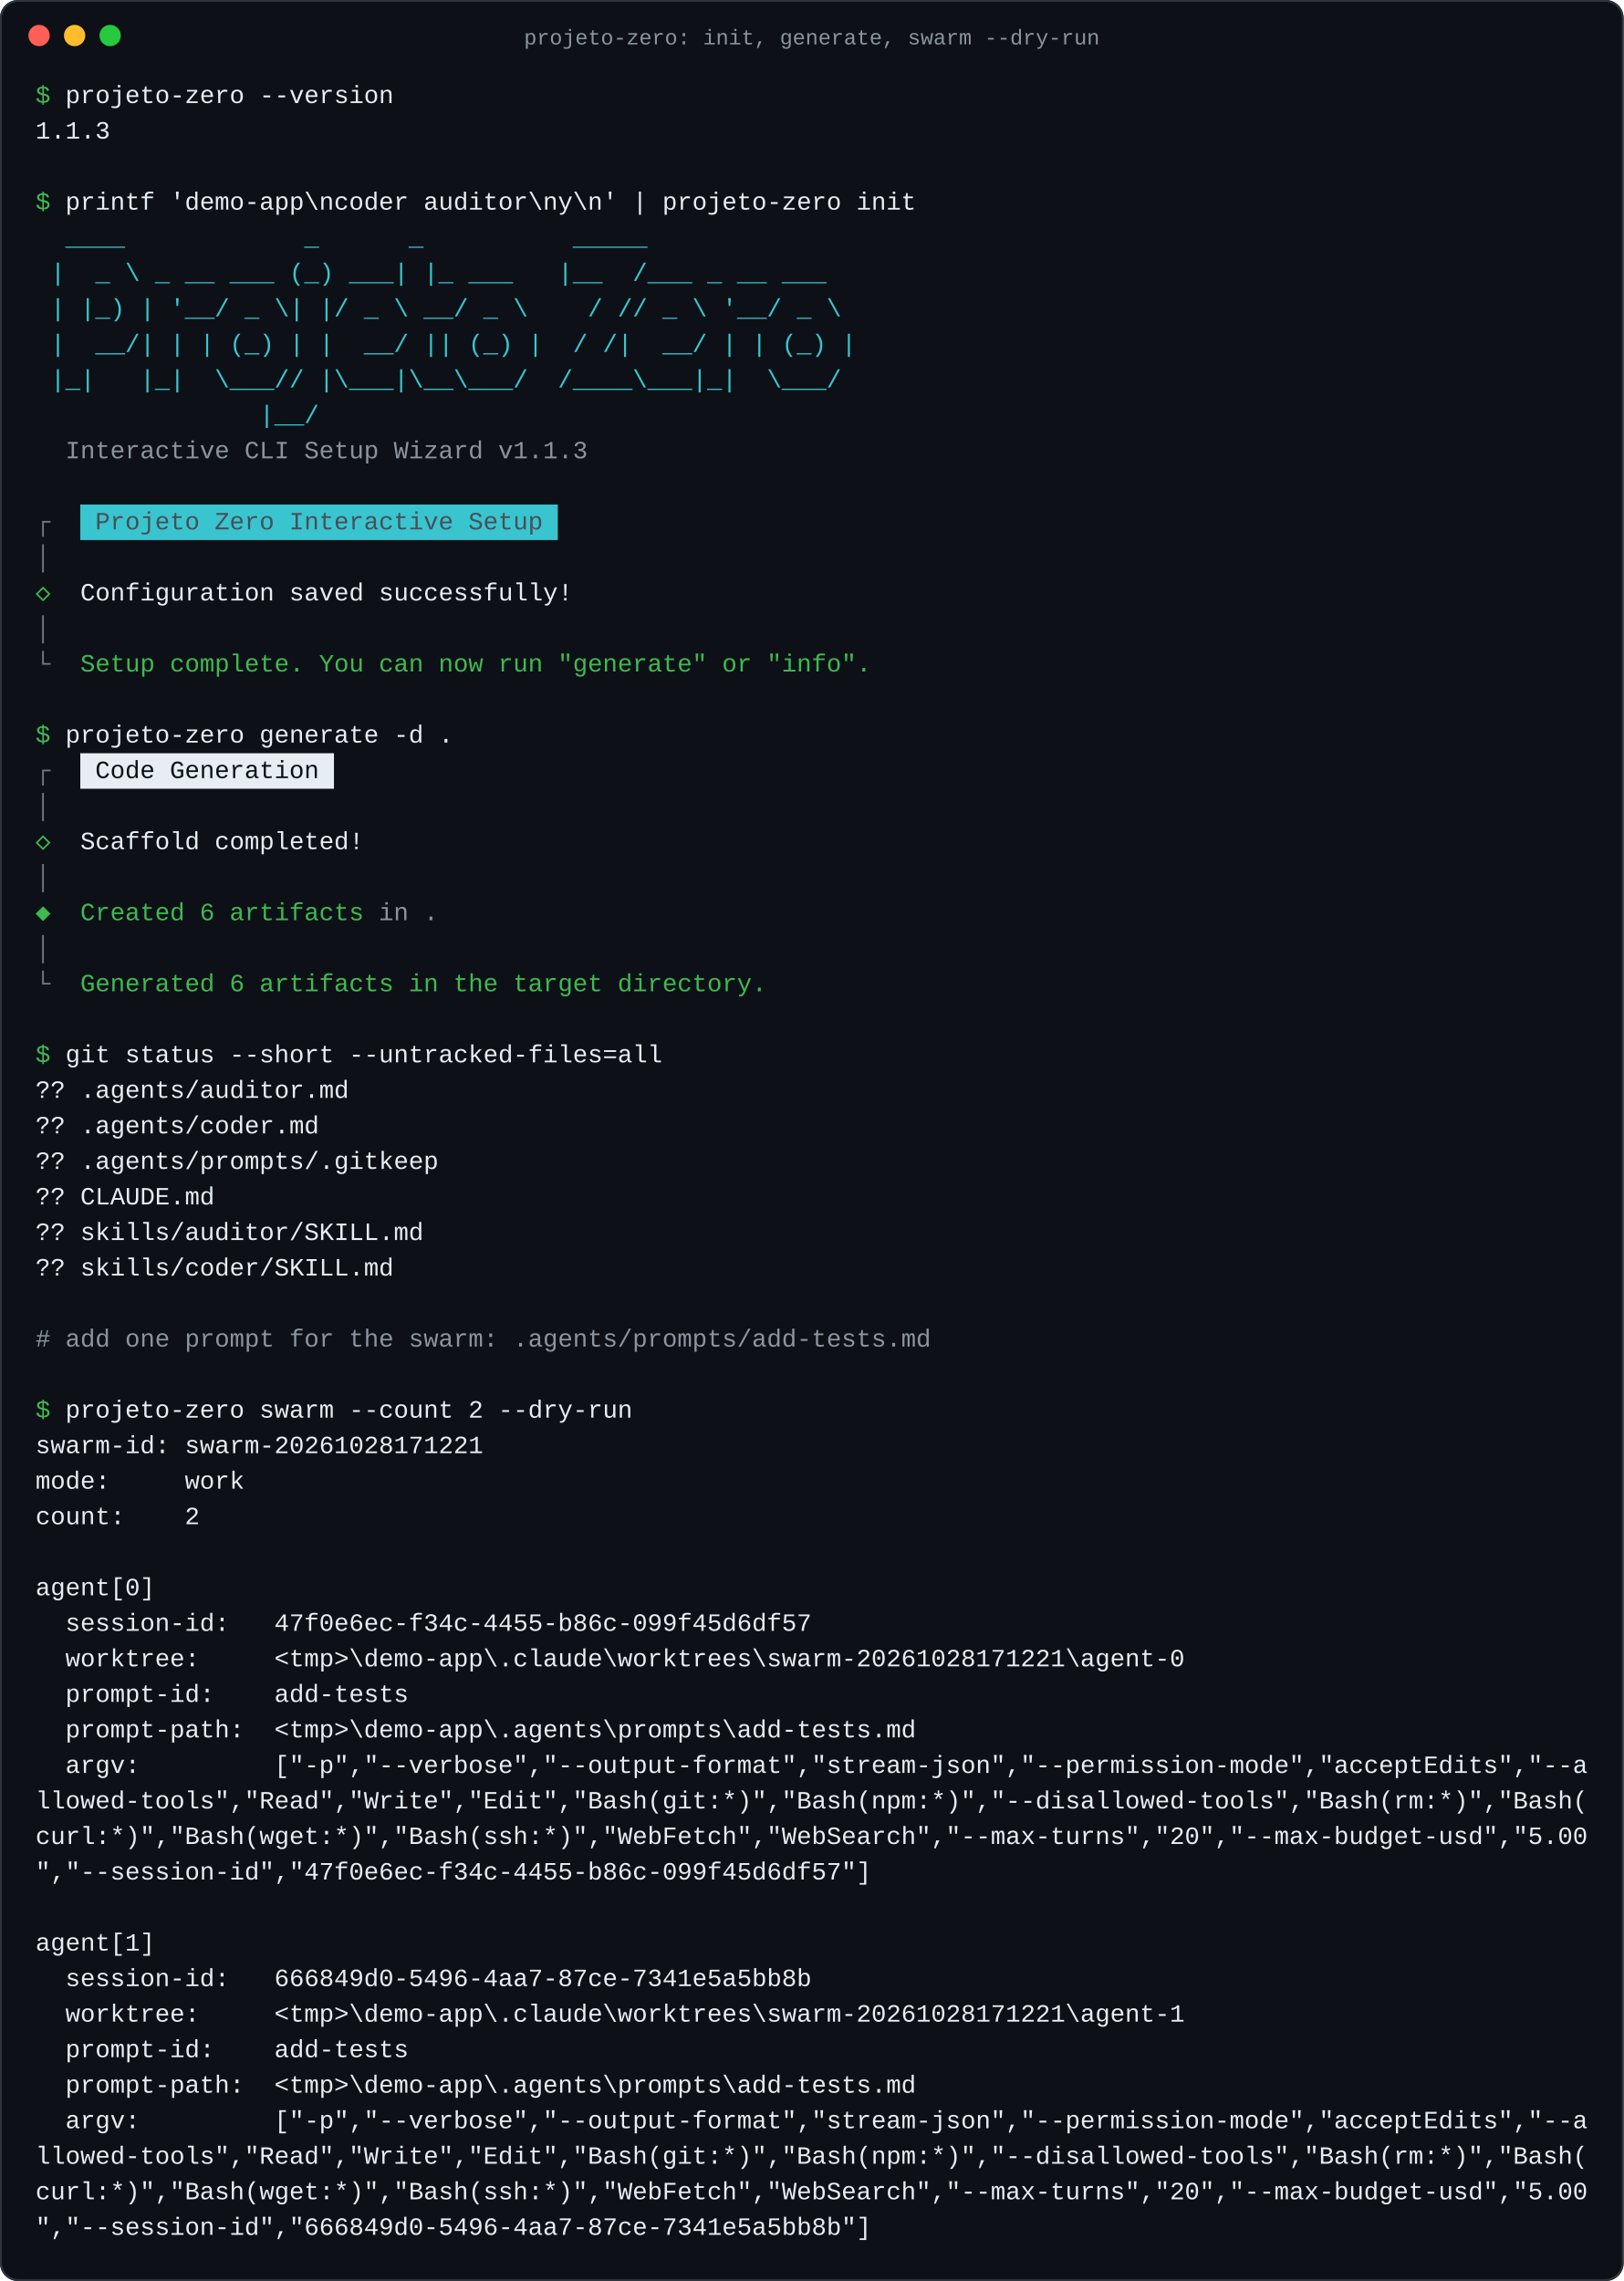
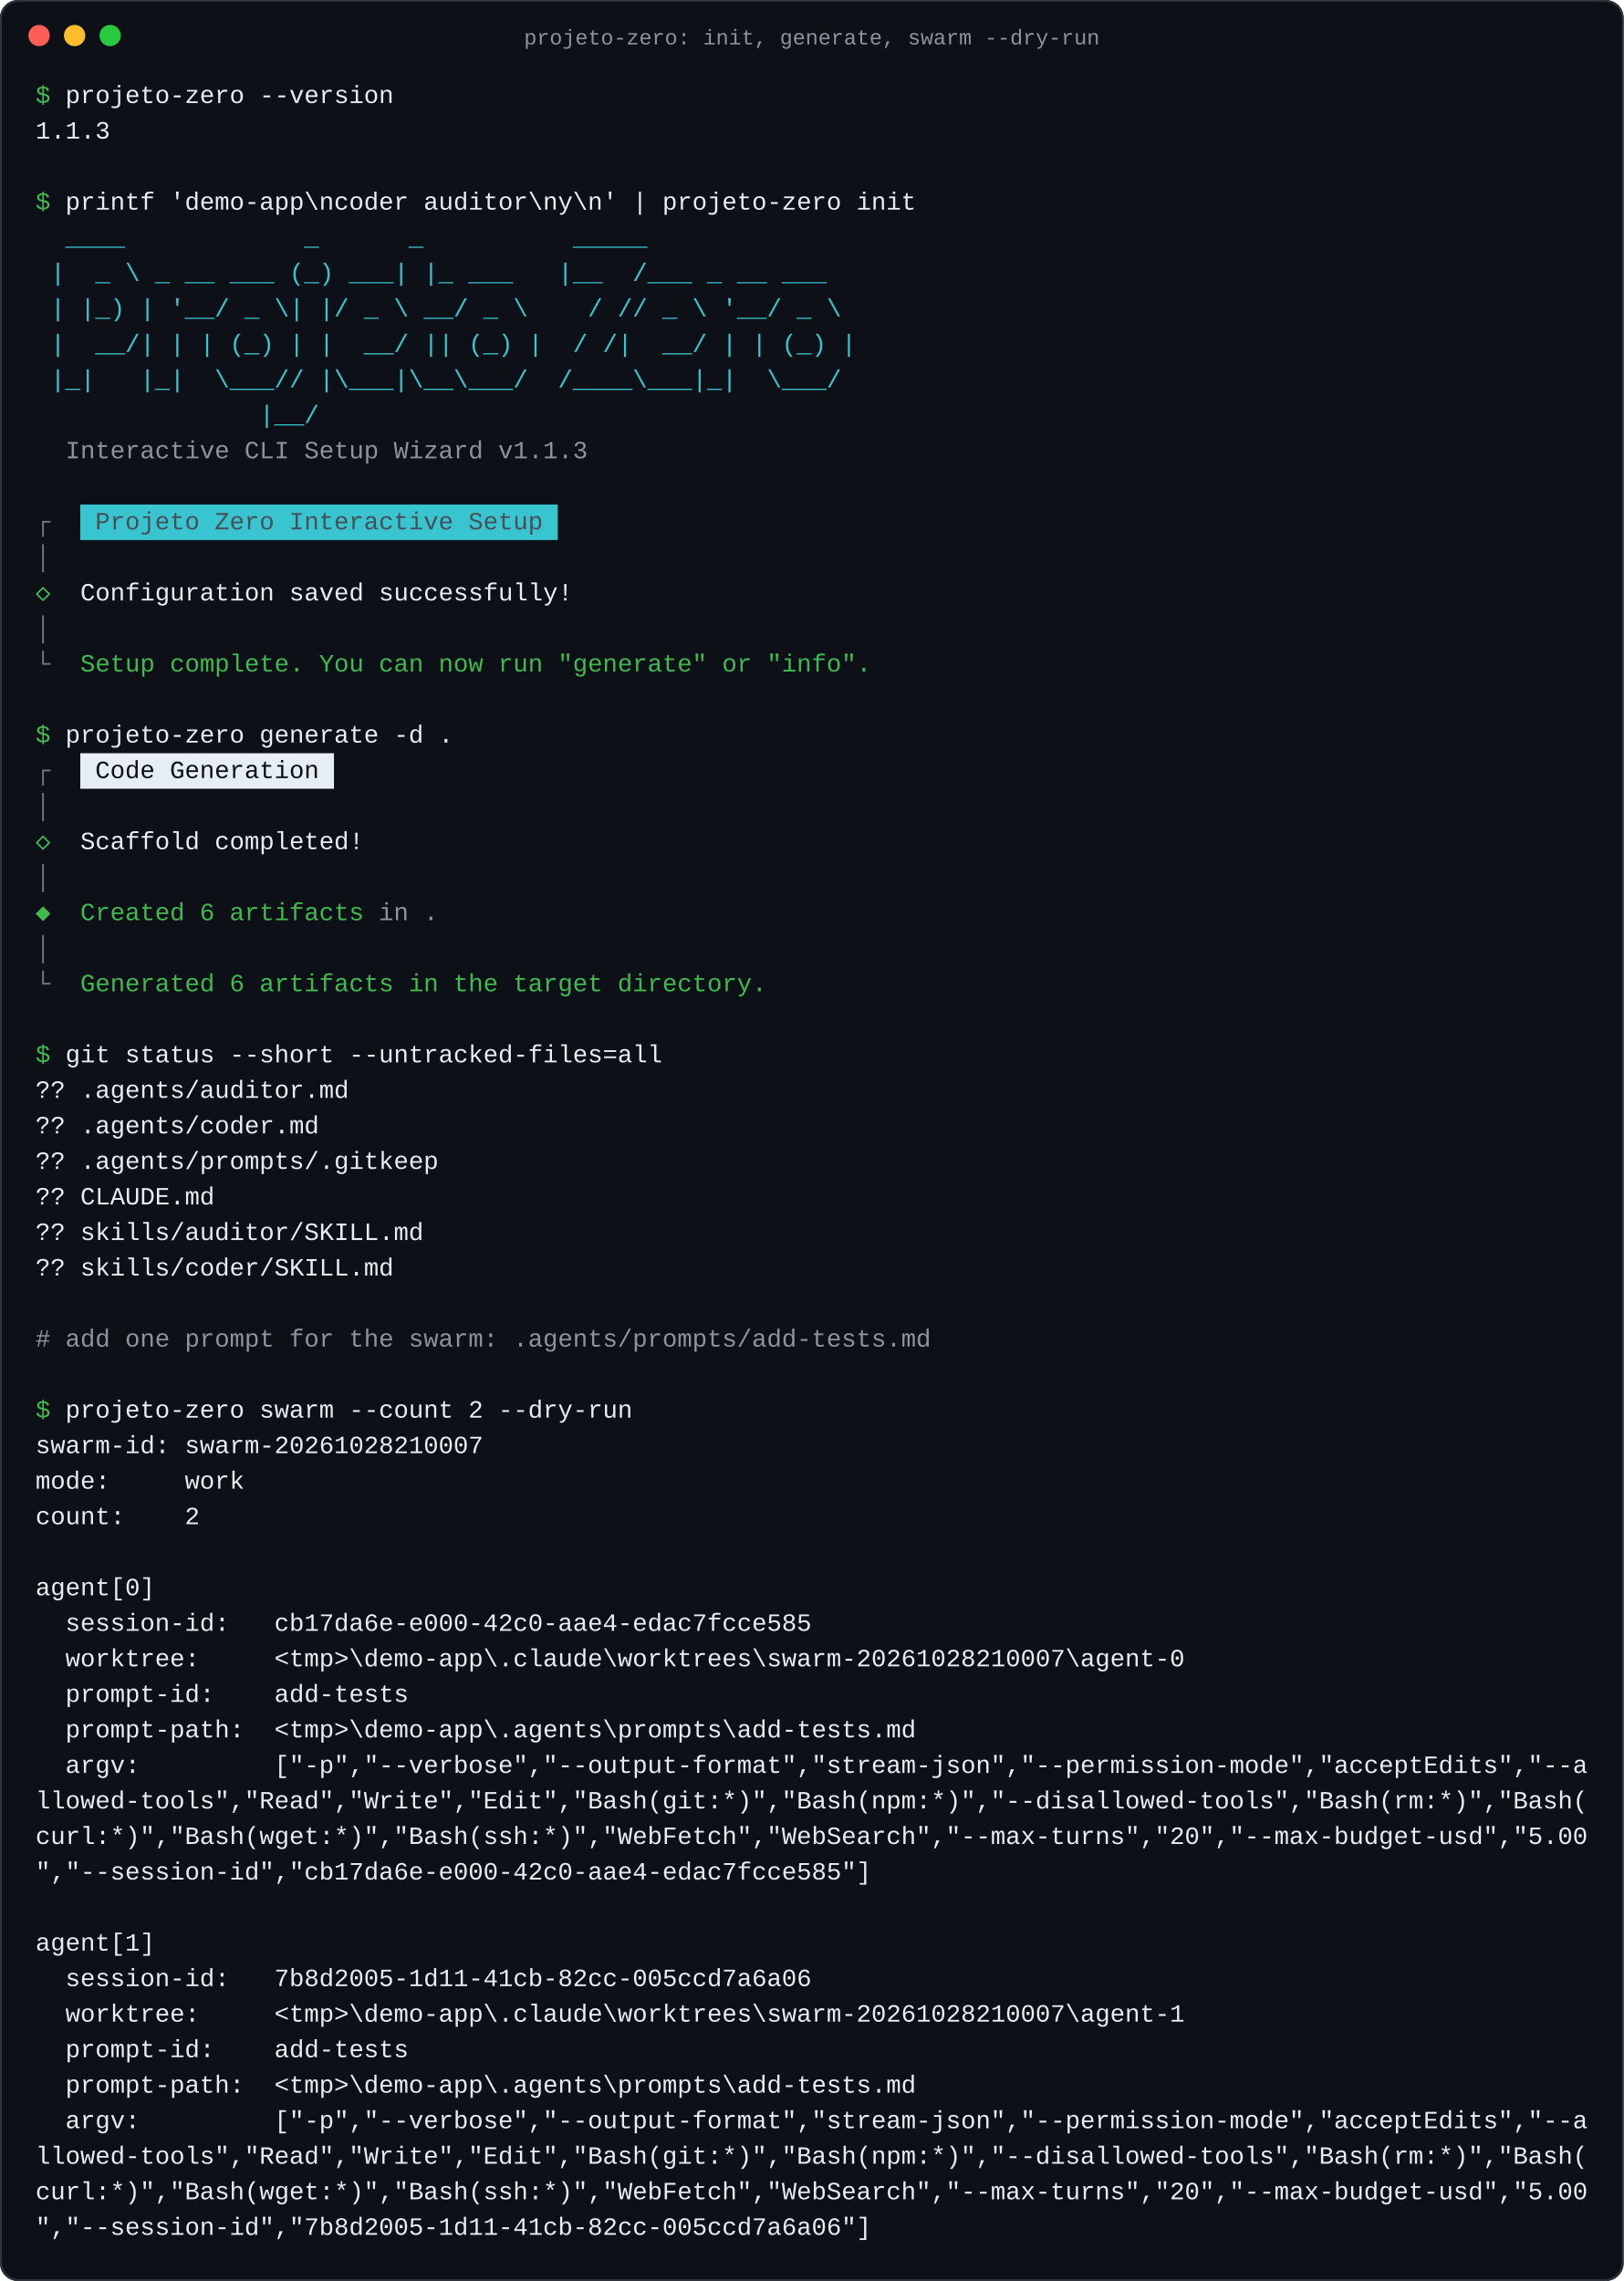
<svg xmlns="http://www.w3.org/2000/svg" width="914" height="1284" viewBox="0 0 914 1284" role="img" aria-label="projeto-zero: init, generate, swarm --dry-run">
  <style>text{font-family:ui-monospace,SFMono-Regular,Menlo,Consolas,"Liberation Mono",monospace;font-size:14px;white-space:pre}</style>
  <rect width="914" height="1284" rx="10" fill="#0d1117" />
  <rect x="0.5" y="0.5" width="913" height="1283" rx="10" fill="none" stroke="#30363d" />
  <circle cx="22" cy="20" r="6" fill="#ff5f56" />
  <circle cx="42" cy="20" r="6" fill="#ffbd2e" />
  <circle cx="62" cy="20" r="6" fill="#27c93f" />
  <text x="457" y="25" text-anchor="middle" fill="#8b949e" style="font-size:12px">projeto-zero: init, generate, swarm --dry-run</text>
  <rect x="45.2" y="284" width="268.8" height="20" fill="#39c5cf" />
  <rect x="45.2" y="424" width="142.8" height="20" fill="#e6edf3" />
  <g xml:space="preserve">
    <text y="58">
      <tspan x="20.0" textLength="8.4" lengthAdjust="spacing" fill="#3fb950">$</tspan>
      <tspan x="28.4" textLength="193.2" lengthAdjust="spacing" fill="#e6edf3"> projeto-zero --version</tspan>
    </text>
    <text y="78">
      <tspan x="20.0" textLength="42.0" lengthAdjust="spacing" fill="#e6edf3">1.1.3</tspan>
    </text>
    <text y="118">
      <tspan x="20.0" textLength="8.4" lengthAdjust="spacing" fill="#3fb950">$</tspan>
      <tspan x="28.4" textLength="487.2" lengthAdjust="spacing" fill="#e6edf3"> printf 'demo-app\ncoder auditor\ny\n' | projeto-zero init</tspan>
    </text>
    <text y="138">
      <tspan x="20.0" textLength="462.0" lengthAdjust="spacing" fill="#39c5cf">  ____            _      _          _____              </tspan>
    </text>
    <text y="158">
      <tspan x="20.0" textLength="462.0" lengthAdjust="spacing" fill="#39c5cf"> |  _ \ _ __ ___ (_) ___| |_ ___   |__  /___ _ __ ___  </tspan>
    </text>
    <text y="178">
      <tspan x="20.0" textLength="462.0" lengthAdjust="spacing" fill="#39c5cf"> | |_) | '__/ _ \| |/ _ \ __/ _ \    / // _ \ '__/ _ \ </tspan>
    </text>
    <text y="198">
      <tspan x="20.0" textLength="462.0" lengthAdjust="spacing" fill="#39c5cf"> |  __/| | | (_) | |  __/ || (_) |  / /|  __/ | | (_) |</tspan>
    </text>
    <text y="218">
      <tspan x="20.0" textLength="462.0" lengthAdjust="spacing" fill="#39c5cf"> |_|   |_|  \___// |\___|\__\___/  /____\___|_|  \___/ </tspan>
    </text>
    <text y="238">
      <tspan x="20.0" textLength="462.0" lengthAdjust="spacing" fill="#39c5cf">               |__/                                    </tspan>
    </text>
    <text y="258">
      <tspan x="20.0" textLength="310.8" lengthAdjust="spacing" fill="#8b949e" opacity="0.9">  Interactive CLI Setup Wizard v1.1.3</tspan>
    </text>
    <text y="298">
      <tspan x="20.0" textLength="8.4" lengthAdjust="spacing" fill="#6e7681">┌</tspan>
      <tspan x="45.2" textLength="268.8" lengthAdjust="spacing" fill="#484f58"> Projeto Zero Interactive Setup </tspan>
    </text>
    <text y="318">
      <tspan x="20.0" textLength="8.4" lengthAdjust="spacing" fill="#6e7681">│</tspan>
    </text>
    <text y="338">
      <tspan x="20.0" textLength="8.4" lengthAdjust="spacing" fill="#3fb950">◇</tspan>
      <tspan x="28.4" textLength="294.0" lengthAdjust="spacing" fill="#e6edf3">  Configuration saved successfully!</tspan>
    </text>
    <text y="358">
      <tspan x="20.0" textLength="8.4" lengthAdjust="spacing" fill="#6e7681">│</tspan>
    </text>
    <text y="378">
      <tspan x="20.0" textLength="8.4" lengthAdjust="spacing" fill="#6e7681">└</tspan>
      <tspan x="45.2" textLength="445.2" lengthAdjust="spacing" fill="#3fb950">Setup complete. You can now run "generate" or "info".</tspan>
    </text>
    <text y="418">
      <tspan x="20.0" textLength="8.4" lengthAdjust="spacing" fill="#3fb950">$</tspan>
      <tspan x="28.4" textLength="226.8" lengthAdjust="spacing" fill="#e6edf3"> projeto-zero generate -d .</tspan>
    </text>
    <text y="438">
      <tspan x="20.0" textLength="8.4" lengthAdjust="spacing" fill="#6e7681">┌</tspan>
      <tspan x="45.2" textLength="142.8" lengthAdjust="spacing" fill="#0d1117"> Code Generation </tspan>
    </text>
    <text y="458">
      <tspan x="20.0" textLength="8.4" lengthAdjust="spacing" fill="#6e7681">│</tspan>
    </text>
    <text y="478">
      <tspan x="20.0" textLength="8.4" lengthAdjust="spacing" fill="#3fb950">◇</tspan>
      <tspan x="28.4" textLength="176.4" lengthAdjust="spacing" fill="#e6edf3">  Scaffold completed!</tspan>
    </text>
    <text y="498">
      <tspan x="20.0" textLength="8.4" lengthAdjust="spacing" fill="#6e7681">│</tspan>
    </text>
    <text y="518">
      <tspan x="20.0" textLength="8.4" lengthAdjust="spacing" fill="#3fb950">◆</tspan>
      <tspan x="45.2" textLength="159.6" lengthAdjust="spacing" fill="#3fb950">Created 6 artifacts</tspan>
      <tspan x="213.2" textLength="33.6" lengthAdjust="spacing" fill="#8b949e" opacity="0.9">in .</tspan>
    </text>
    <text y="538">
      <tspan x="20.0" textLength="8.4" lengthAdjust="spacing" fill="#6e7681">│</tspan>
    </text>
    <text y="558">
      <tspan x="20.0" textLength="8.4" lengthAdjust="spacing" fill="#6e7681">└</tspan>
      <tspan x="45.2" textLength="386.4" lengthAdjust="spacing" fill="#3fb950">Generated 6 artifacts in the target directory.</tspan>
    </text>
    <text y="598">
      <tspan x="20.0" textLength="8.4" lengthAdjust="spacing" fill="#3fb950">$</tspan>
      <tspan x="28.4" textLength="344.4" lengthAdjust="spacing" fill="#e6edf3"> git status --short --untracked-files=all</tspan>
    </text>
    <text y="618">
      <tspan x="20.0" textLength="176.4" lengthAdjust="spacing" fill="#e6edf3">?? .agents/auditor.md</tspan>
    </text>
    <text y="638">
      <tspan x="20.0" textLength="159.6" lengthAdjust="spacing" fill="#e6edf3">?? .agents/coder.md</tspan>
    </text>
    <text y="658">
      <tspan x="20.0" textLength="226.8" lengthAdjust="spacing" fill="#e6edf3">?? .agents/prompts/.gitkeep</tspan>
    </text>
    <text y="678">
      <tspan x="20.0" textLength="100.8" lengthAdjust="spacing" fill="#e6edf3">?? CLAUDE.md</tspan>
    </text>
    <text y="698">
      <tspan x="20.0" textLength="218.4" lengthAdjust="spacing" fill="#e6edf3">?? skills/auditor/SKILL.md</tspan>
    </text>
    <text y="718">
      <tspan x="20.0" textLength="201.6" lengthAdjust="spacing" fill="#e6edf3">?? skills/coder/SKILL.md</tspan>
    </text>
    <text y="758">
      <tspan x="20.0" textLength="504.0" lengthAdjust="spacing" fill="#8b949e" opacity="0.9"># add one prompt for the swarm: .agents/prompts/add-tests.md</tspan>
    </text>
    <text y="798">
      <tspan x="20.0" textLength="8.4" lengthAdjust="spacing" fill="#3fb950">$</tspan>
      <tspan x="28.4" textLength="327.6" lengthAdjust="spacing" fill="#e6edf3"> projeto-zero swarm --count 2 --dry-run</tspan>
    </text>
    <text y="818">
-       <tspan x="20.0" textLength="252.0" lengthAdjust="spacing" fill="#e6edf3">swarm-id: swarm-20261028171221</tspan>
+       <tspan x="20.0" textLength="252.0" lengthAdjust="spacing" fill="#e6edf3">swarm-id: swarm-20261028210007</tspan>
    </text>
    <text y="838">
      <tspan x="20.0" textLength="117.6" lengthAdjust="spacing" fill="#e6edf3">mode:     work</tspan>
    </text>
    <text y="858">
      <tspan x="20.0" textLength="92.4" lengthAdjust="spacing" fill="#e6edf3">count:    2</tspan>
    </text>
    <text y="898">
      <tspan x="20.0" textLength="67.2" lengthAdjust="spacing" fill="#e6edf3">agent[0]</tspan>
    </text>
    <text y="918">
-       <tspan x="20.0" textLength="436.8" lengthAdjust="spacing" fill="#e6edf3">  session-id:   47f0e6ec-f34c-4455-b86c-099f45d6df57</tspan>
+       <tspan x="20.0" textLength="436.8" lengthAdjust="spacing" fill="#e6edf3">  session-id:   cb17da6e-e000-42c0-aae4-edac7fcce585</tspan>
    </text>
    <text y="938">
-       <tspan x="20.0" textLength="646.8" lengthAdjust="spacing" fill="#e6edf3">  worktree:     &lt;tmp&gt;\demo-app\.claude\worktrees\swarm-20261028171221\agent-0</tspan>
+       <tspan x="20.0" textLength="646.8" lengthAdjust="spacing" fill="#e6edf3">  worktree:     &lt;tmp&gt;\demo-app\.claude\worktrees\swarm-20261028210007\agent-0</tspan>
    </text>
    <text y="958">
      <tspan x="20.0" textLength="210.0" lengthAdjust="spacing" fill="#e6edf3">  prompt-id:    add-tests</tspan>
    </text>
    <text y="978">
      <tspan x="20.0" textLength="495.6" lengthAdjust="spacing" fill="#e6edf3">  prompt-path:  &lt;tmp&gt;\demo-app\.agents\prompts\add-tests.md</tspan>
    </text>
    <text y="998">
      <tspan x="20.0" textLength="873.6" lengthAdjust="spacing" fill="#e6edf3">  argv:         ["-p","--verbose","--output-format","stream-json","--permission-mode","acceptEdits","--a</tspan>
    </text>
    <text y="1018">
      <tspan x="20.0" textLength="873.6" lengthAdjust="spacing" fill="#e6edf3">llowed-tools","Read","Write","Edit","Bash(git:*)","Bash(npm:*)","--disallowed-tools","Bash(rm:*)","Bash(</tspan>
    </text>
    <text y="1038">
      <tspan x="20.0" textLength="873.6" lengthAdjust="spacing" fill="#e6edf3">curl:*)","Bash(wget:*)","Bash(ssh:*)","WebFetch","WebSearch","--max-turns","20","--max-budget-usd","5.00</tspan>
    </text>
    <text y="1058">
-       <tspan x="20.0" textLength="470.4" lengthAdjust="spacing" fill="#e6edf3">","--session-id","47f0e6ec-f34c-4455-b86c-099f45d6df57"]</tspan>
+       <tspan x="20.0" textLength="470.4" lengthAdjust="spacing" fill="#e6edf3">","--session-id","cb17da6e-e000-42c0-aae4-edac7fcce585"]</tspan>
    </text>
    <text y="1098">
      <tspan x="20.0" textLength="67.2" lengthAdjust="spacing" fill="#e6edf3">agent[1]</tspan>
    </text>
    <text y="1118">
-       <tspan x="20.0" textLength="436.8" lengthAdjust="spacing" fill="#e6edf3">  session-id:   666849d0-5496-4aa7-87ce-7341e5a5bb8b</tspan>
+       <tspan x="20.0" textLength="436.8" lengthAdjust="spacing" fill="#e6edf3">  session-id:   7b8d2005-1d11-41cb-82cc-005ccd7a6a06</tspan>
    </text>
    <text y="1138">
-       <tspan x="20.0" textLength="646.8" lengthAdjust="spacing" fill="#e6edf3">  worktree:     &lt;tmp&gt;\demo-app\.claude\worktrees\swarm-20261028171221\agent-1</tspan>
+       <tspan x="20.0" textLength="646.8" lengthAdjust="spacing" fill="#e6edf3">  worktree:     &lt;tmp&gt;\demo-app\.claude\worktrees\swarm-20261028210007\agent-1</tspan>
    </text>
    <text y="1158">
      <tspan x="20.0" textLength="210.0" lengthAdjust="spacing" fill="#e6edf3">  prompt-id:    add-tests</tspan>
    </text>
    <text y="1178">
      <tspan x="20.0" textLength="495.6" lengthAdjust="spacing" fill="#e6edf3">  prompt-path:  &lt;tmp&gt;\demo-app\.agents\prompts\add-tests.md</tspan>
    </text>
    <text y="1198">
      <tspan x="20.0" textLength="873.6" lengthAdjust="spacing" fill="#e6edf3">  argv:         ["-p","--verbose","--output-format","stream-json","--permission-mode","acceptEdits","--a</tspan>
    </text>
    <text y="1218">
      <tspan x="20.0" textLength="873.6" lengthAdjust="spacing" fill="#e6edf3">llowed-tools","Read","Write","Edit","Bash(git:*)","Bash(npm:*)","--disallowed-tools","Bash(rm:*)","Bash(</tspan>
    </text>
    <text y="1238">
      <tspan x="20.0" textLength="873.6" lengthAdjust="spacing" fill="#e6edf3">curl:*)","Bash(wget:*)","Bash(ssh:*)","WebFetch","WebSearch","--max-turns","20","--max-budget-usd","5.00</tspan>
    </text>
    <text y="1258">
-       <tspan x="20.0" textLength="470.4" lengthAdjust="spacing" fill="#e6edf3">","--session-id","666849d0-5496-4aa7-87ce-7341e5a5bb8b"]</tspan>
+       <tspan x="20.0" textLength="470.4" lengthAdjust="spacing" fill="#e6edf3">","--session-id","7b8d2005-1d11-41cb-82cc-005ccd7a6a06"]</tspan>
    </text>
  </g>
</svg>
